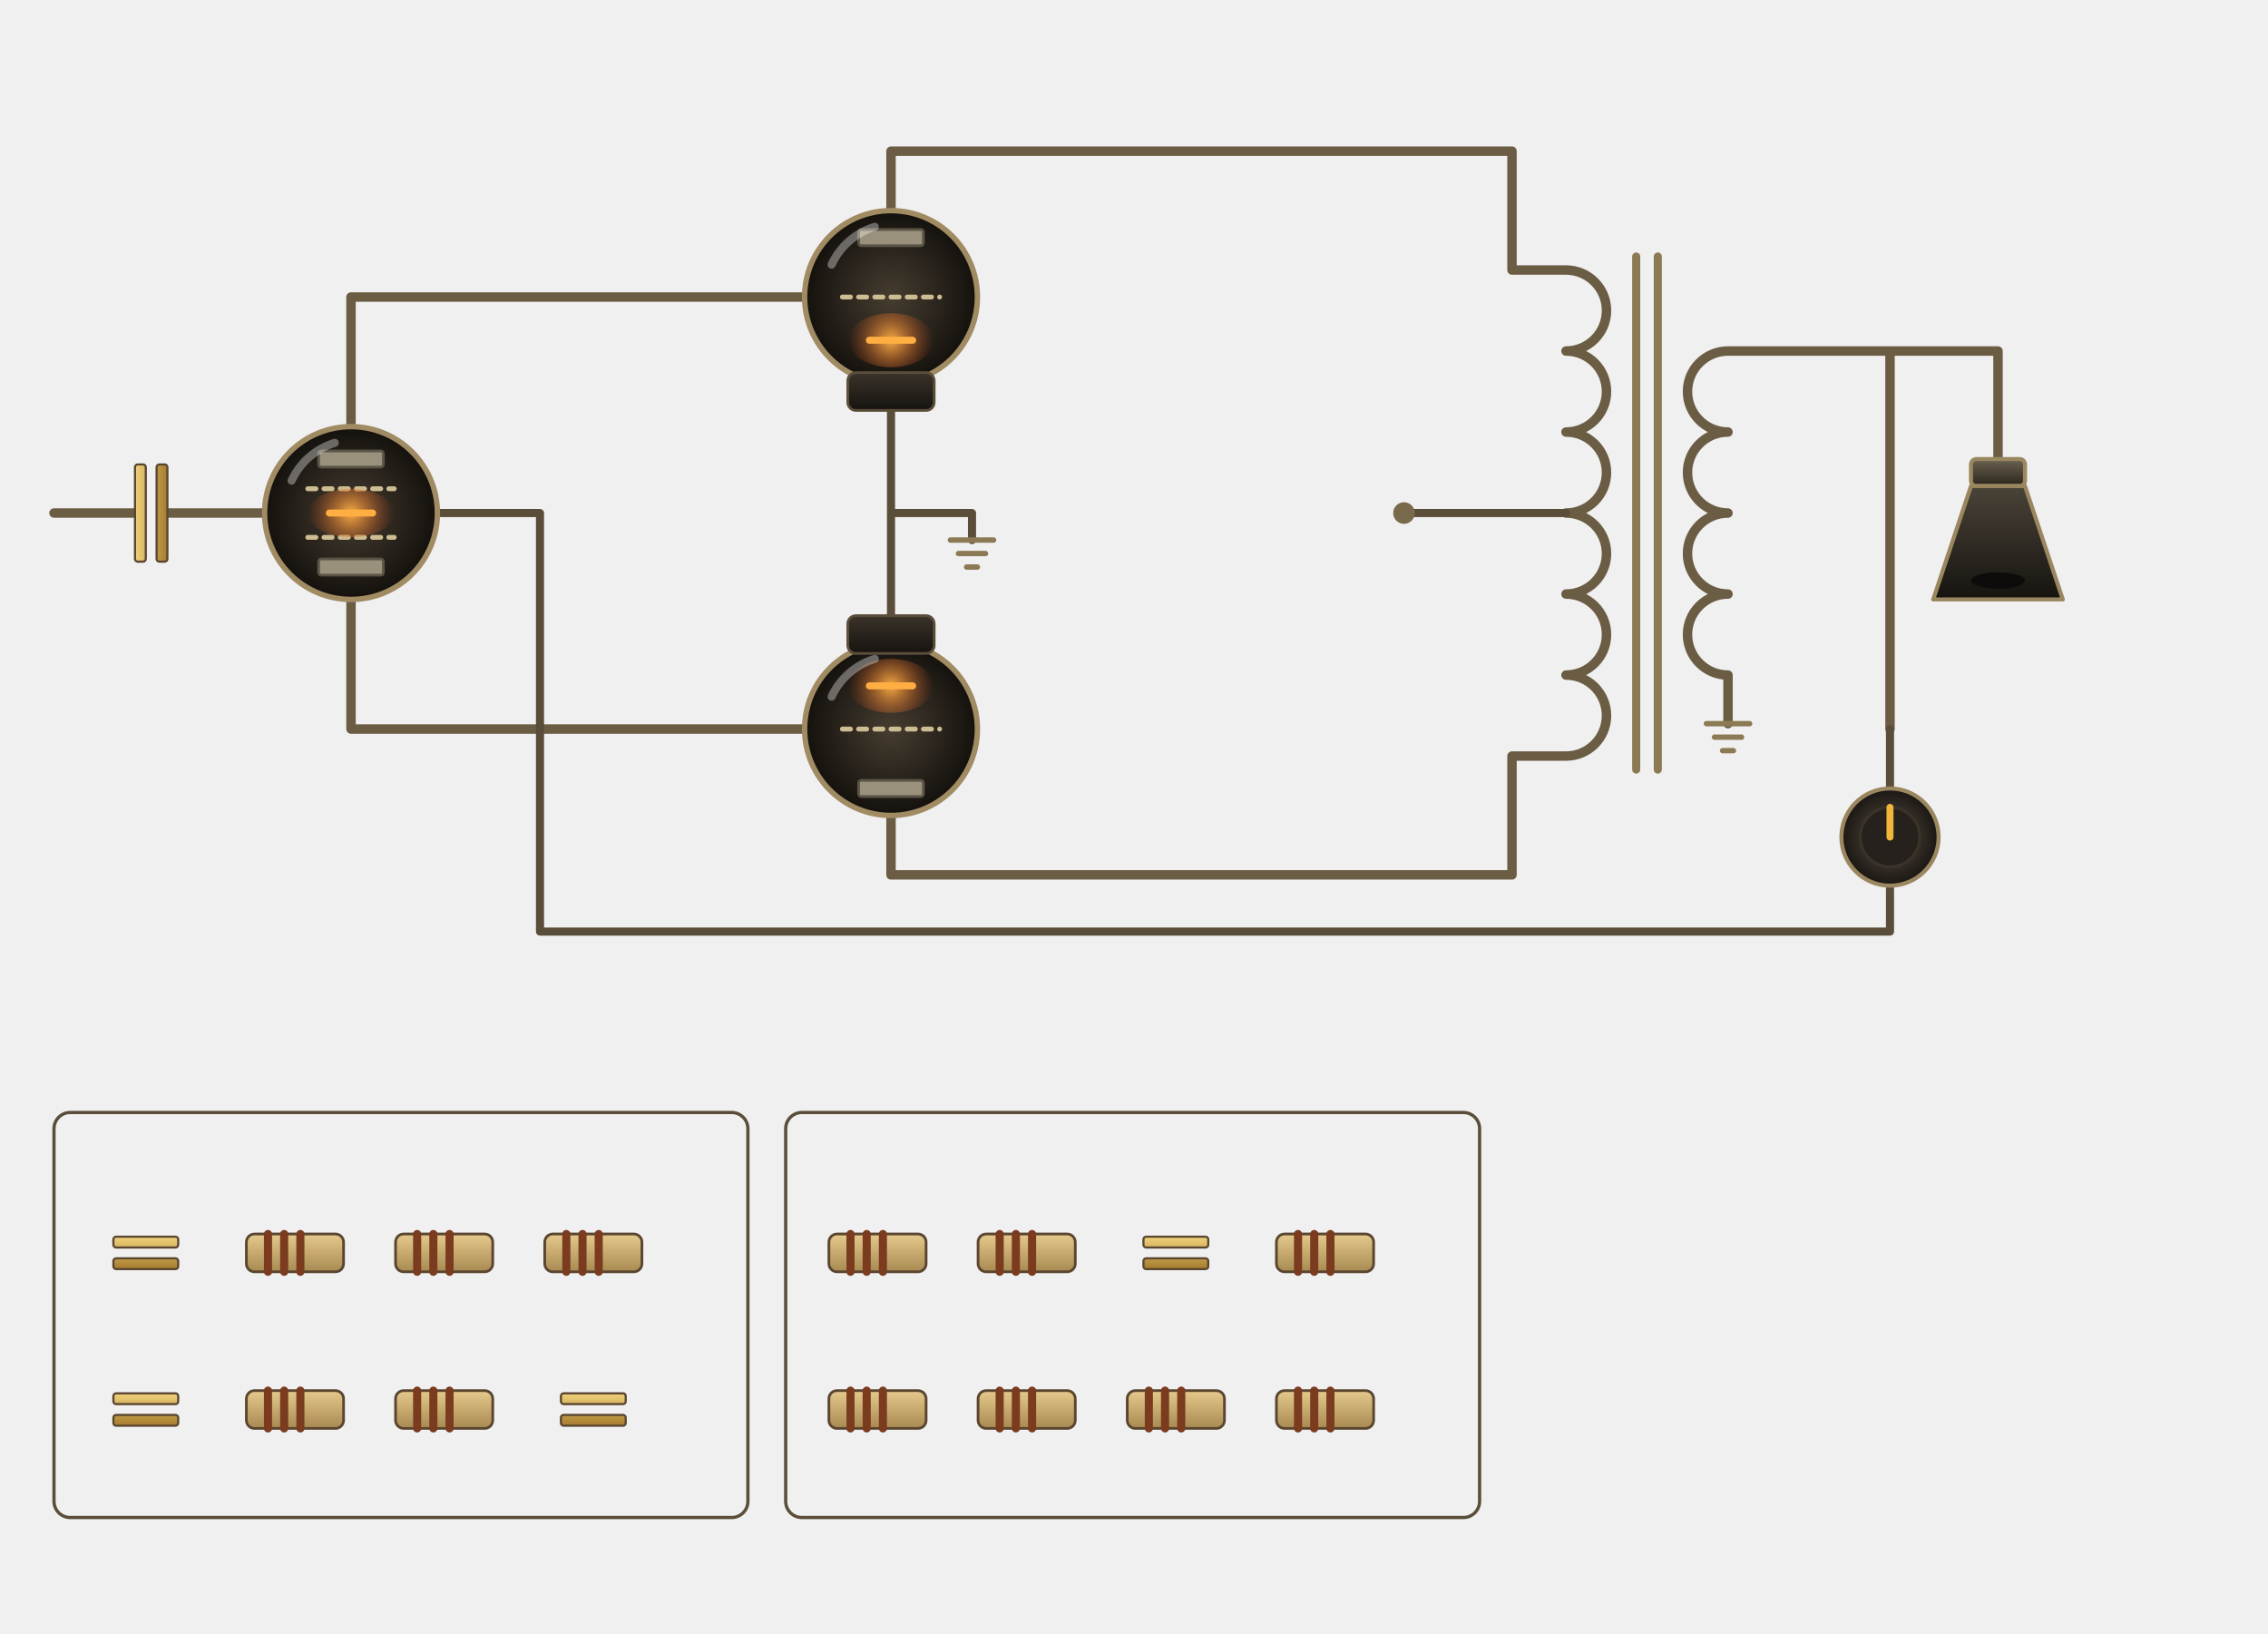
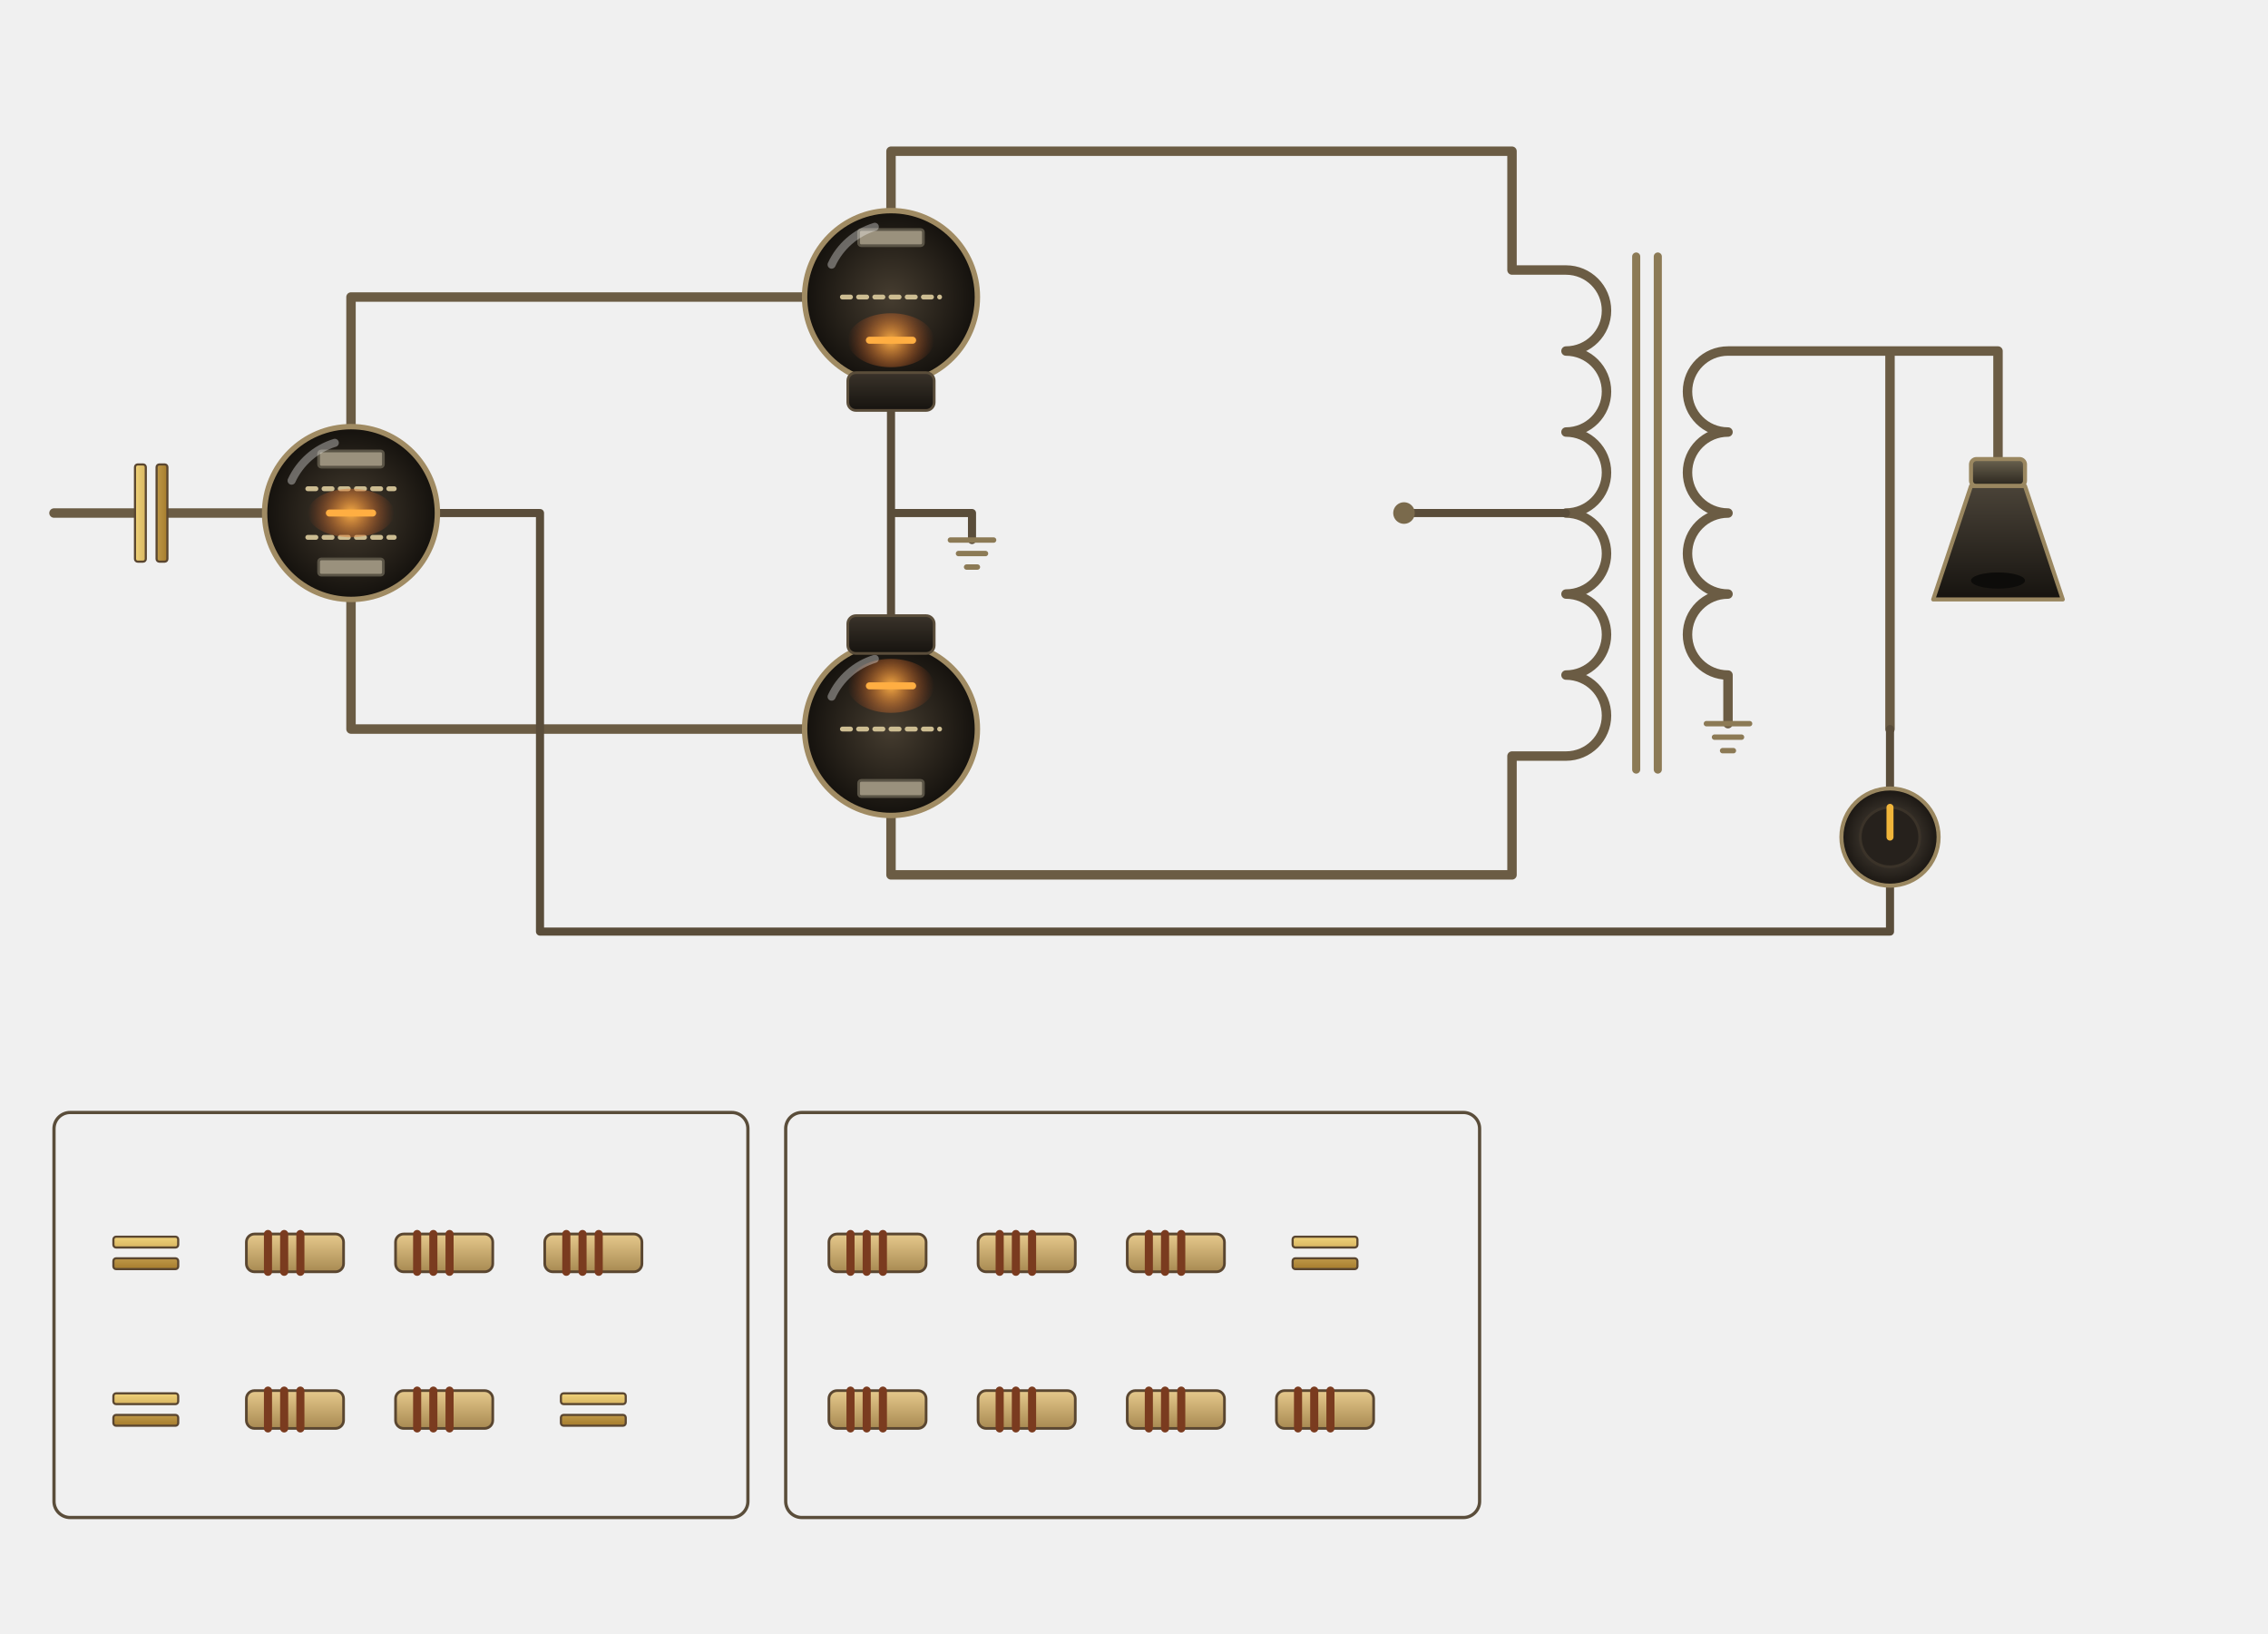
<svg xmlns="http://www.w3.org/2000/svg" width="840" height="605" viewBox="0 0 840 605">
  <defs>
    <linearGradient id="g1" x1="50" y1="0" x2="62" y2="0" gradientUnits="userSpaceOnUse">
      <stop offset="0" stop-color="#f0d27a" />
      <stop offset="1" stop-color="#a67c2e" />
    </linearGradient>
    <radialGradient id="g2" cx="130" cy="190" r="32" gradientUnits="userSpaceOnUse">
      <stop offset="0" stop-color="#463d30" />
      <stop offset="1" stop-color="#14110d" />
    </radialGradient>
    <radialGradient id="g3" cx="130" cy="190" r="16" gradientUnits="userSpaceOnUse">
      <stop offset="0" stop-color="#ffb347" stop-opacity="0.95" />
      <stop offset="1" stop-color="#c1441a" stop-opacity="0" />
    </radialGradient>
    <radialGradient id="g4" cx="330" cy="110" r="32" gradientUnits="userSpaceOnUse">
      <stop offset="0" stop-color="#463d30" />
      <stop offset="1" stop-color="#14110d" />
    </radialGradient>
    <radialGradient id="g5" cx="330" cy="126" r="16" gradientUnits="userSpaceOnUse">
      <stop offset="0" stop-color="#ffb347" stop-opacity="0.95" />
      <stop offset="1" stop-color="#c1441a" stop-opacity="0" />
    </radialGradient>
    <linearGradient id="g6" x1="0" y1="138" x2="0" y2="152" gradientUnits="userSpaceOnUse">
      <stop offset="0" stop-color="#3a332a" />
      <stop offset="1" stop-color="#16130f" />
    </linearGradient>
    <radialGradient id="g7" cx="330" cy="270" r="32" gradientUnits="userSpaceOnUse">
      <stop offset="0" stop-color="#463d30" />
      <stop offset="1" stop-color="#14110d" />
    </radialGradient>
    <radialGradient id="g8" cx="330" cy="254" r="16" gradientUnits="userSpaceOnUse">
      <stop offset="0" stop-color="#ffb347" stop-opacity="0.95" />
      <stop offset="1" stop-color="#c1441a" stop-opacity="0" />
    </radialGradient>
    <linearGradient id="g9" x1="0" y1="228" x2="0" y2="242" gradientUnits="userSpaceOnUse">
      <stop offset="0" stop-color="#3a332a" />
      <stop offset="1" stop-color="#16130f" />
    </linearGradient>
    <radialGradient id="g10" cx="700" cy="310" r="18" gradientUnits="userSpaceOnUse">
      <stop offset="0" stop-color="#5b5246" />
      <stop offset="1" stop-color="#1a1612" />
    </radialGradient>
    <linearGradient id="g11" x1="0" y1="170" x2="0" y2="180" gradientUnits="userSpaceOnUse">
      <stop offset="0" stop-color="#6b6350" />
      <stop offset="1" stop-color="#2a251d" />
    </linearGradient>
    <linearGradient id="g12" x1="0" y1="180" x2="0" y2="222" gradientUnits="userSpaceOnUse">
      <stop offset="0" stop-color="#4a4338" />
      <stop offset="1" stop-color="#16130f" />
    </linearGradient>
    <linearGradient id="g13" x1="0" y1="458" x2="0" y2="470" gradientUnits="userSpaceOnUse">
      <stop offset="0" stop-color="#f0d27a" />
      <stop offset="1" stop-color="#a67c2e" />
    </linearGradient>
    <linearGradient id="g14" x1="0" y1="457" x2="0" y2="471" gradientUnits="userSpaceOnUse">
      <stop offset="0" stop-color="#e6c98c" />
      <stop offset="1" stop-color="#a88a52" />
    </linearGradient>
    <linearGradient id="g15" x1="0" y1="457" x2="0" y2="471" gradientUnits="userSpaceOnUse">
      <stop offset="0" stop-color="#e6c98c" />
      <stop offset="1" stop-color="#a88a52" />
    </linearGradient>
    <linearGradient id="g16" x1="0" y1="457" x2="0" y2="471" gradientUnits="userSpaceOnUse">
      <stop offset="0" stop-color="#e6c98c" />
      <stop offset="1" stop-color="#a88a52" />
    </linearGradient>
    <linearGradient id="g17" x1="0" y1="516" x2="0" y2="528" gradientUnits="userSpaceOnUse">
      <stop offset="0" stop-color="#f0d27a" />
      <stop offset="1" stop-color="#a67c2e" />
    </linearGradient>
    <linearGradient id="g18" x1="0" y1="515" x2="0" y2="529" gradientUnits="userSpaceOnUse">
      <stop offset="0" stop-color="#e6c98c" />
      <stop offset="1" stop-color="#a88a52" />
    </linearGradient>
    <linearGradient id="g19" x1="0" y1="515" x2="0" y2="529" gradientUnits="userSpaceOnUse">
      <stop offset="0" stop-color="#e6c98c" />
      <stop offset="1" stop-color="#a88a52" />
    </linearGradient>
    <linearGradient id="g20" x1="0" y1="516" x2="0" y2="528" gradientUnits="userSpaceOnUse">
      <stop offset="0" stop-color="#f0d27a" />
      <stop offset="1" stop-color="#a67c2e" />
    </linearGradient>
    <linearGradient id="g21" x1="0" y1="457" x2="0" y2="471" gradientUnits="userSpaceOnUse">
      <stop offset="0" stop-color="#e6c98c" />
      <stop offset="1" stop-color="#a88a52" />
    </linearGradient>
    <linearGradient id="g22" x1="0" y1="457" x2="0" y2="471" gradientUnits="userSpaceOnUse">
      <stop offset="0" stop-color="#e6c98c" />
      <stop offset="1" stop-color="#a88a52" />
    </linearGradient>
-     <linearGradient id="g23" x1="0" y1="458" x2="0" y2="470" gradientUnits="userSpaceOnUse">
-       <stop offset="0" stop-color="#f0d27a" />
-       <stop offset="1" stop-color="#a67c2e" />
-     </linearGradient>
-     <linearGradient id="g24" x1="0" y1="457" x2="0" y2="471" gradientUnits="userSpaceOnUse">
-       <stop offset="0" stop-color="#e6c98c" />
-       <stop offset="1" stop-color="#a88a52" />
+     <linearGradient id="g23" x1="0" y1="457" x2="0" y2="471" gradientUnits="userSpaceOnUse">
+       <stop offset="0" stop-color="#e6c98c" />
+       <stop offset="1" stop-color="#a88a52" />
+     </linearGradient>
+     <linearGradient id="g24" x1="0" y1="458" x2="0" y2="470" gradientUnits="userSpaceOnUse">
+       <stop offset="0" stop-color="#f0d27a" />
+       <stop offset="1" stop-color="#a67c2e" />
    </linearGradient>
    <linearGradient id="g25" x1="0" y1="515" x2="0" y2="529" gradientUnits="userSpaceOnUse">
      <stop offset="0" stop-color="#e6c98c" />
      <stop offset="1" stop-color="#a88a52" />
    </linearGradient>
    <linearGradient id="g26" x1="0" y1="515" x2="0" y2="529" gradientUnits="userSpaceOnUse">
      <stop offset="0" stop-color="#e6c98c" />
      <stop offset="1" stop-color="#a88a52" />
    </linearGradient>
    <linearGradient id="g27" x1="0" y1="515" x2="0" y2="529" gradientUnits="userSpaceOnUse">
      <stop offset="0" stop-color="#e6c98c" />
      <stop offset="1" stop-color="#a88a52" />
    </linearGradient>
    <linearGradient id="g28" x1="0" y1="515" x2="0" y2="529" gradientUnits="userSpaceOnUse">
      <stop offset="0" stop-color="#e6c98c" />
      <stop offset="1" stop-color="#a88a52" />
    </linearGradient>
  </defs>
  <path id="wire_OUT-2" d="M20,190 H52 M60,190 H98" fill="none" stroke="#6b5c44" stroke-width="3.5" stroke-linecap="round" stroke-linejoin="round" />
  <path id="wire_PHASE" d="M130,158 V110 H298 M130,222 V270 H298" fill="none" stroke="#6b5c44" stroke-width="3.5" stroke-linecap="round" stroke-linejoin="round" />
  <path id="wire_POWER" d="M330,78 V56 H560 V100 H580 M330,302 V324 H560 V280 H580 M580,100 a15,15 0 0 1 0,30 a15,15 0 0 1 0,30 a15,15 0 0 1 0,30 a15,15 0 0 1 0,30 a15,15 0 0 1 0,30 a15,15 0 0 1 0,30" fill="none" stroke="#6b5c44" stroke-width="3.5" stroke-linecap="round" stroke-linejoin="round" />
  <path id="wire_SPEAKER" d="M640,130 H740 V170 M700,130 V270 M640,250 V268 M640,130 a15,15 0 0 0 0,30 a15,15 0 0 0 0,30 a15,15 0 0 0 0,30 a15,15 0 0 0 0,30" fill="none" stroke="#6b5c44" stroke-width="3.5" stroke-linecap="round" stroke-linejoin="round" />
  <path id="wire_static_power" d="M330,152 V228 M330,190 H360 V200 M580,190 H520 M200,345 V190 H162 M700,270 H700 M700,270 V292 M700,328 V345 M700,345 H200 M700,345 H700" fill="none" stroke="#5a4d3a" stroke-width="3" stroke-linecap="round" stroke-linejoin="round" />
  <path id="ground_power" d="M352,200 H368 M355,205 H365 M358,210 H362 M632,268 H648 M635,273 H645 M638,278 H642" fill="none" stroke="#8c7a55" stroke-width="2" stroke-linecap="round" stroke-linejoin="round" />
  <path id="ot_core" d="M606,95 V285 M614,95 V285" fill="none" stroke="#8c7a55" stroke-width="3" stroke-linecap="round" stroke-linejoin="round" />
  <ellipse id="rail_tap" cx="520" cy="190" rx="4" ry="4" fill="#7a6a4c" stroke="none" stroke-width="1" />
  <rect id="cap_ina" x="50" y="172" width="4" height="36" rx="1" fill="url(#g1)" stroke="#5a4630" stroke-width="0.8" />
  <rect id="cap_inb" x="58" y="172" width="4" height="36" rx="1" fill="url(#g1)" stroke="#5a4630" stroke-width="0.8" />
  <ellipse id="tube_PI-PI" cx="130" cy="190" rx="32" ry="32" fill="url(#g2)" stroke="#a08b63" stroke-width="2" />
  <rect id="plate_PI-1" x="118" y="167" width="24" height="6" rx="1" fill="#9a917d" stroke="#5a5446" stroke-width="1" />
  <rect id="plate_PI1" x="118" y="207" width="24" height="6" rx="1" fill="#9a917d" stroke="#5a5446" stroke-width="1" />
  <path id="grids_PI" d="M114,181 H146 M114,199 H146" fill="none" stroke="#cdbd92" stroke-width="1.8" stroke-linecap="round" stroke-linejoin="round" stroke-dasharray="3 3" />
  <ellipse id="glow_PHASE" cx="130" cy="190" rx="16" ry="9" fill="url(#g3)" stroke="none" stroke-width="1" />
  <path id="filament_PI" d="M122,190 H138" fill="none" stroke="#ffae42" stroke-width="2.6" stroke-linecap="round" stroke-linejoin="round" />
  <path id="shine_PI" d="M108,178 A26,26 0 0 1 124,164" fill="none" stroke="#ffffff" stroke-width="3" stroke-linecap="round" stroke-linejoin="round" opacity="0.35" />
  <ellipse id="tube_PA-6L6GC" cx="330" cy="110" rx="32" ry="32" fill="url(#g4)" stroke="#a08b63" stroke-width="2" />
  <rect id="plate_PA" x="318" y="85" width="24" height="6" rx="1" fill="#9a917d" stroke="#5a5446" stroke-width="1" />
  <path id="grid_PA" d="M312,110 H348" fill="none" stroke="#cdbd92" stroke-width="1.8" stroke-linecap="round" stroke-linejoin="round" stroke-dasharray="3 3" />
  <ellipse id="glow_POWER_A" cx="330" cy="126" rx="16" ry="10" fill="url(#g5)" stroke="none" stroke-width="1" />
  <path id="filament_PA" d="M322,126 H338" fill="none" stroke="#ffae42" stroke-width="2.6" stroke-linecap="round" stroke-linejoin="round" />
  <path id="shine_PA" d="M308,98 A26,26 0 0 1 324,84" fill="none" stroke="#ffffff" stroke-width="3" stroke-linecap="round" stroke-linejoin="round" opacity="0.35" />
  <rect id="base_PA" x="314" y="138" width="32" height="14" rx="3" fill="url(#g6)" stroke="#5a4d3a" stroke-width="1" />
  <ellipse id="tube_PB-6L6GC" cx="330" cy="270" rx="32" ry="32" fill="url(#g7)" stroke="#a08b63" stroke-width="2" />
  <rect id="plate_PB" x="318" y="289" width="24" height="6" rx="1" fill="#9a917d" stroke="#5a5446" stroke-width="1" />
  <path id="grid_PB" d="M312,270 H348" fill="none" stroke="#cdbd92" stroke-width="1.8" stroke-linecap="round" stroke-linejoin="round" stroke-dasharray="3 3" />
  <ellipse id="glow_POWER_B" cx="330" cy="254" rx="16" ry="10" fill="url(#g8)" stroke="none" stroke-width="1" />
  <path id="filament_PB" d="M322,254 H338" fill="none" stroke="#ffae42" stroke-width="2.6" stroke-linecap="round" stroke-linejoin="round" />
  <path id="shine_PB" d="M308,258 A26,26 0 0 1 324,244" fill="none" stroke="#ffffff" stroke-width="3" stroke-linecap="round" stroke-linejoin="round" opacity="0.35" />
  <rect id="base_PB" x="314" y="228" width="32" height="14" rx="3" fill="url(#g9)" stroke="#5a4d3a" stroke-width="1" />
  <ellipse id="pot_presence" cx="700" cy="310" rx="18" ry="18" fill="url(#g10)" stroke="#9a8760" stroke-width="1.5" />
  <ellipse id="dial_presence" cx="700" cy="310" rx="11" ry="11" fill="#26211c" stroke="#3b3329" stroke-width="1" />
  <path id="ptr_presence" d="M700,310 L700,299" fill="none" stroke="#f0b53a" stroke-width="2.6" stroke-linecap="round" stroke-linejoin="round" />
  <rect id="spk_magnet_p" x="730" y="170" width="20" height="10" rx="2" fill="url(#g11)" stroke="#9a8760" stroke-width="1.5" />
  <path id="spk_cone_p" d="M730,180 H750 L764,222 H716 Z" fill="url(#g12)" stroke="#9a8760" stroke-width="1.5" stroke-linecap="round" stroke-linejoin="round" />
  <ellipse id="spk_dust_p" cx="740" cy="215" rx="10" ry="3" fill="#0d0c0a" stroke="none" stroke-width="1" />
  <rect id="pp_box0" x="20" y="412" width="257" height="150" rx="6" fill="none" stroke="#5a4d3a" stroke-width="1.2" />
  <ellipse id="ttl_PHASE_INVERTER" cx="148.5" cy="426" rx="1" ry="1" fill="none" stroke="none" stroke-width="0" />
-   <rect id="pp_C66a" x="42" y="458" width="24" height="4" rx="1" fill="url(#g13)" stroke="#5a4630" stroke-width="0.8" />
-   <rect id="pp_C66b" x="42" y="466" width="24" height="4" rx="1" fill="url(#g13)" stroke="#5a4630" stroke-width="0.8" />
-   <ellipse id="valC_1_0.1u@C:C66" cx="54" cy="484" rx="1" ry="1" fill="none" stroke="none" />
-   <rect id="pp_R65" x="91.25" y="457" width="36" height="14" rx="3" fill="url(#g14)" stroke="#5a4630" stroke-width="1" />
-   <path id="pp_R65_bands" d="M99.25,457 V471 M105.25,457 V471 M111.25,457 V471" fill="none" stroke="#7a3b1f" stroke-width="3" stroke-linecap="round" stroke-linejoin="round" />
-   <ellipse id="valC_2_100k@R:R65" cx="109.25" cy="484" rx="1" ry="1" fill="none" stroke="none" />
-   <rect id="pp_R67" x="146.5" y="457" width="36" height="14" rx="3" fill="url(#g15)" stroke="#5a4630" stroke-width="1" />
-   <path id="pp_R67_bands" d="M154.5,457 V471 M160.5,457 V471 M166.5,457 V471" fill="none" stroke="#7a3b1f" stroke-width="3" stroke-linecap="round" stroke-linejoin="round" />
-   <ellipse id="valC_3_470@R:R67" cx="164.5" cy="484" rx="1" ry="1" fill="none" stroke="none" />
-   <rect id="pp_R66" x="201.75" y="457" width="36" height="14" rx="3" fill="url(#g16)" stroke="#5a4630" stroke-width="1" />
-   <path id="pp_R66_bands" d="M209.75,457 V471 M215.75,457 V471 M221.75,457 V471" fill="none" stroke="#7a3b1f" stroke-width="3" stroke-linecap="round" stroke-linejoin="round" />
-   <ellipse id="valC_4_150k@R:R66" cx="219.75" cy="484" rx="1" ry="1" fill="none" stroke="none" />
-   <rect id="pp_C65a" x="42" y="516" width="24" height="4" rx="1" fill="url(#g17)" stroke="#5a4630" stroke-width="0.8" />
-   <rect id="pp_C65b" x="42" y="524" width="24" height="4" rx="1" fill="url(#g17)" stroke="#5a4630" stroke-width="0.8" />
-   <ellipse id="valC_5_0.1u@C:C65" cx="54" cy="542" rx="1" ry="1" fill="none" stroke="none" />
-   <rect id="pp_R68" x="91.25" y="515" width="36" height="14" rx="3" fill="url(#g18)" stroke="#5a4630" stroke-width="1" />
-   <path id="pp_R68_bands" d="M99.25,515 V529 M105.25,515 V529 M111.25,515 V529" fill="none" stroke="#7a3b1f" stroke-width="3" stroke-linecap="round" stroke-linejoin="round" />
-   <ellipse id="valC_6_82.5k@R:R68" cx="109.25" cy="542" rx="1" ry="1" fill="none" stroke="none" />
-   <rect id="pp_R69" x="146.5" y="515" width="36" height="14" rx="3" fill="url(#g19)" stroke="#5a4630" stroke-width="1" />
-   <path id="pp_R69_bands" d="M154.5,515 V529 M160.5,515 V529 M166.5,515 V529" fill="none" stroke="#7a3b1f" stroke-width="3" stroke-linecap="round" stroke-linejoin="round" />
-   <ellipse id="valC_7_90.9k@R:R69" cx="164.5" cy="542" rx="1" ry="1" fill="none" stroke="none" />
-   <rect id="pp_C68a" x="207.75" y="516" width="24" height="4" rx="1" fill="url(#g20)" stroke="#5a4630" stroke-width="0.8" />
-   <rect id="pp_C68b" x="207.75" y="524" width="24" height="4" rx="1" fill="url(#g20)" stroke="#5a4630" stroke-width="0.8" />
-   <ellipse id="valC_8_120p@C:C68" cx="219.75" cy="542" rx="1" ry="1" fill="none" stroke="none" />
+   <rect id="pp_C31a" x="42" y="458" width="24" height="4" rx="1" fill="url(#g13)" stroke="#5a4630" stroke-width="0.8" />
+   <rect id="pp_C31b" x="42" y="466" width="24" height="4" rx="1" fill="url(#g13)" stroke="#5a4630" stroke-width="0.8" />
+   <ellipse id="valC_1_100n@C:C31" cx="54" cy="484" rx="1" ry="1" fill="none" stroke="none" />
+   <rect id="pp_R49" x="91.25" y="457" width="36" height="14" rx="3" fill="url(#g14)" stroke="#5a4630" stroke-width="1" />
+   <path id="pp_R49_bands" d="M99.25,457 V471 M105.25,457 V471 M111.25,457 V471" fill="none" stroke="#7a3b1f" stroke-width="3" stroke-linecap="round" stroke-linejoin="round" />
+   <ellipse id="valC_2_100k@R:R49" cx="109.25" cy="484" rx="1" ry="1" fill="none" stroke="none" />
+   <rect id="pp_R52" x="146.5" y="457" width="36" height="14" rx="3" fill="url(#g15)" stroke="#5a4630" stroke-width="1" />
+   <path id="pp_R52_bands" d="M154.5,457 V471 M160.5,457 V471 M166.5,457 V471" fill="none" stroke="#7a3b1f" stroke-width="3" stroke-linecap="round" stroke-linejoin="round" />
+   <ellipse id="valC_3_150k@R:R52" cx="164.5" cy="484" rx="1" ry="1" fill="none" stroke="none" />
+   <rect id="pp_R50" x="201.75" y="457" width="36" height="14" rx="3" fill="url(#g16)" stroke="#5a4630" stroke-width="1" />
+   <path id="pp_R50_bands" d="M209.75,457 V471 M215.75,457 V471 M221.75,457 V471" fill="none" stroke="#7a3b1f" stroke-width="3" stroke-linecap="round" stroke-linejoin="round" />
+   <ellipse id="valC_4_470@R:R50" cx="219.75" cy="484" rx="1" ry="1" fill="none" stroke="none" />
+   <rect id="pp_C36a" x="42" y="516" width="24" height="4" rx="1" fill="url(#g17)" stroke="#5a4630" stroke-width="0.8" />
+   <rect id="pp_C36b" x="42" y="524" width="24" height="4" rx="1" fill="url(#g17)" stroke="#5a4630" stroke-width="0.8" />
+   <ellipse id="valC_5_100n@C:C36" cx="54" cy="542" rx="1" ry="1" fill="none" stroke="none" />
+   <rect id="pp_R55" x="91.25" y="515" width="36" height="14" rx="3" fill="url(#g18)" stroke="#5a4630" stroke-width="1" />
+   <path id="pp_R55_bands" d="M99.25,515 V529 M105.25,515 V529 M111.25,515 V529" fill="none" stroke="#7a3b1f" stroke-width="3" stroke-linecap="round" stroke-linejoin="round" />
+   <ellipse id="valC_6_91k@R:R55" cx="109.25" cy="542" rx="1" ry="1" fill="none" stroke="none" />
+   <rect id="pp_R56" x="146.5" y="515" width="36" height="14" rx="3" fill="url(#g19)" stroke="#5a4630" stroke-width="1" />
+   <path id="pp_R56_bands" d="M154.5,515 V529 M160.5,515 V529 M166.5,515 V529" fill="none" stroke="#7a3b1f" stroke-width="3" stroke-linecap="round" stroke-linejoin="round" />
+   <ellipse id="valC_7_100k@R:R56" cx="164.5" cy="542" rx="1" ry="1" fill="none" stroke="none" />
+   <rect id="pp_C32_33a" x="207.75" y="516" width="24" height="4" rx="1" fill="url(#g20)" stroke="#5a4630" stroke-width="0.8" />
+   <rect id="pp_C32_33b" x="207.75" y="524" width="24" height="4" rx="1" fill="url(#g20)" stroke="#5a4630" stroke-width="0.8" />
+   <ellipse id="valC_8_94n@C:C32_33" cx="219.75" cy="542" rx="1" ry="1" fill="none" stroke="none" />
  <rect id="pp_box1" x="291" y="412" width="257" height="150" rx="6" fill="none" stroke="#5a4d3a" stroke-width="1.2" />
  <ellipse id="ttl_SUPPLY_AND_BIAS" cx="419.5" cy="426" rx="1" ry="1" fill="none" stroke="none" stroke-width="0" />
-   <rect id="pp_R70" x="307" y="457" width="36" height="14" rx="3" fill="url(#g21)" stroke="#5a4630" stroke-width="1" />
-   <path id="pp_R70_bands" d="M315,457 V471 M321,457 V471 M327,457 V471" fill="none" stroke="#7a3b1f" stroke-width="3" stroke-linecap="round" stroke-linejoin="round" />
-   <ellipse id="valC_9_220k@R:R70" cx="325" cy="484" rx="1" ry="1" fill="none" stroke="none" />
-   <rect id="pp_R71" x="362.25" y="457" width="36" height="14" rx="3" fill="url(#g22)" stroke="#5a4630" stroke-width="1" />
-   <path id="pp_R71_bands" d="M370.25,457 V471 M376.25,457 V471 M382.25,457 V471" fill="none" stroke="#7a3b1f" stroke-width="3" stroke-linecap="round" stroke-linejoin="round" />
-   <ellipse id="valC_10_220k@R:R71" cx="380.25" cy="484" rx="1" ry="1" fill="none" stroke="none" />
-   <rect id="pp_C97a" x="423.5" y="458" width="24" height="4" rx="1" fill="url(#g23)" stroke="#5a4630" stroke-width="0.8" />
-   <rect id="pp_C97b" x="423.5" y="466" width="24" height="4" rx="1" fill="url(#g23)" stroke="#5a4630" stroke-width="0.8" />
-   <ellipse id="valC_11_47u@C:C97" cx="435.5" cy="484" rx="1" ry="1" fill="none" stroke="none" />
-   <rect id="pp_R74_9" x="472.75" y="457" width="36" height="14" rx="3" fill="url(#g24)" stroke="#5a4630" stroke-width="1" />
-   <path id="pp_R74_9_bands" d="M480.75,457 V471 M486.75,457 V471 M492.75,457 V471" fill="none" stroke="#7a3b1f" stroke-width="3" stroke-linecap="round" stroke-linejoin="round" />
-   <ellipse id="valC_12_2.2k/2@R:R74_9" cx="490.75" cy="484" rx="1" ry="1" fill="none" stroke="none" />
-   <rect id="pp_R75_8" x="307" y="515" width="36" height="14" rx="3" fill="url(#g25)" stroke="#5a4630" stroke-width="1" />
-   <path id="pp_R75_8_bands" d="M315,515 V529 M321,515 V529 M327,515 V529" fill="none" stroke="#7a3b1f" stroke-width="3" stroke-linecap="round" stroke-linejoin="round" />
-   <ellipse id="valC_13_2.2k/2@R:R75_8" cx="325" cy="542" rx="1" ry="1" fill="none" stroke="none" />
-   <rect id="pp_R79_9" x="362.25" y="515" width="36" height="14" rx="3" fill="url(#g26)" stroke="#5a4630" stroke-width="1" />
-   <path id="pp_R79_9_bands" d="M370.25,515 V529 M376.25,515 V529 M382.25,515 V529" fill="none" stroke="#7a3b1f" stroke-width="3" stroke-linecap="round" stroke-linejoin="round" />
-   <ellipse id="valC_14_470/2@R:R79_9" cx="380.25" cy="542" rx="1" ry="1" fill="none" stroke="none" />
-   <rect id="pp_R80_8" x="417.5" y="515" width="36" height="14" rx="3" fill="url(#g27)" stroke="#5a4630" stroke-width="1" />
-   <path id="pp_R80_8_bands" d="M425.5,515 V529 M431.5,515 V529 M437.5,515 V529" fill="none" stroke="#7a3b1f" stroke-width="3" stroke-linecap="round" stroke-linejoin="round" />
-   <ellipse id="valC_15_470/2@R:R80_8" cx="435.5" cy="542" rx="1" ry="1" fill="none" stroke="none" />
-   <rect id="pp_T3" x="472.75" y="515" width="36" height="14" rx="3" fill="url(#g28)" stroke="#5a4630" stroke-width="1" />
-   <path id="pp_T3_bands" d="M480.75,515 V529 M486.75,515 V529 M492.75,515 V529" fill="none" stroke="#7a3b1f" stroke-width="3" stroke-linecap="round" stroke-linejoin="round" />
-   <ellipse id="valC_16_100@R:T3" cx="490.75" cy="542" rx="1" ry="1" fill="none" stroke="none" />
+   <rect id="pp_RPI" x="307" y="457" width="36" height="14" rx="3" fill="url(#g21)" stroke="#5a4630" stroke-width="1" />
+   <path id="pp_RPI_bands" d="M315,457 V471 M321,457 V471 M327,457 V471" fill="none" stroke="#7a3b1f" stroke-width="3" stroke-linecap="round" stroke-linejoin="round" />
+   <ellipse id="valC_9_4.7k@R:RPI" cx="325" cy="484" rx="1" ry="1" fill="none" stroke="none" />
+   <rect id="pp_R57_58" x="362.25" y="457" width="36" height="14" rx="3" fill="url(#g22)" stroke="#5a4630" stroke-width="1" />
+   <path id="pp_R57_58_bands" d="M370.25,457 V471 M376.25,457 V471 M382.25,457 V471" fill="none" stroke="#7a3b1f" stroke-width="3" stroke-linecap="round" stroke-linejoin="round" />
+   <ellipse id="valC_10_330k/2@R:R57_58" cx="380.25" cy="484" rx="1" ry="1" fill="none" stroke="none" />
+   <rect id="pp_R59_60" x="417.5" y="457" width="36" height="14" rx="3" fill="url(#g23)" stroke="#5a4630" stroke-width="1" />
+   <path id="pp_R59_60_bands" d="M425.5,457 V471 M431.5,457 V471 M437.5,457 V471" fill="none" stroke="#7a3b1f" stroke-width="3" stroke-linecap="round" stroke-linejoin="round" />
+   <ellipse id="valC_11_330k/2@R:R59_60" cx="435.5" cy="484" rx="1" ry="1" fill="none" stroke="none" />
+   <rect id="pp_CBIASa" x="478.75" y="458" width="24" height="4" rx="1" fill="url(#g24)" stroke="#5a4630" stroke-width="0.8" />
+   <rect id="pp_CBIASb" x="478.75" y="466" width="24" height="4" rx="1" fill="url(#g24)" stroke="#5a4630" stroke-width="0.8" />
+   <ellipse id="valC_12_47u@C:CBIAS" cx="490.75" cy="484" rx="1" ry="1" fill="none" stroke="none" />
+   <rect id="pp_R61_62" x="307" y="515" width="36" height="14" rx="3" fill="url(#g25)" stroke="#5a4630" stroke-width="1" />
+   <path id="pp_R61_62_bands" d="M315,515 V529 M321,515 V529 M327,515 V529" fill="none" stroke="#7a3b1f" stroke-width="3" stroke-linecap="round" stroke-linejoin="round" />
+   <ellipse id="valC_13_2.2k/2@R:R61_62" cx="325" cy="542" rx="1" ry="1" fill="none" stroke="none" />
+   <rect id="pp_R63_64" x="362.25" y="515" width="36" height="14" rx="3" fill="url(#g26)" stroke="#5a4630" stroke-width="1" />
+   <path id="pp_R63_64_bands" d="M370.25,515 V529 M376.25,515 V529 M382.25,515 V529" fill="none" stroke="#7a3b1f" stroke-width="3" stroke-linecap="round" stroke-linejoin="round" />
+   <ellipse id="valC_14_2.2k/2@R:R63_64" cx="380.25" cy="542" rx="1" ry="1" fill="none" stroke="none" />
+   <rect id="pp_R65_66" x="417.5" y="515" width="36" height="14" rx="3" fill="url(#g27)" stroke="#5a4630" stroke-width="1" />
+   <path id="pp_R65_66_bands" d="M425.5,515 V529 M431.5,515 V529 M437.5,515 V529" fill="none" stroke="#7a3b1f" stroke-width="3" stroke-linecap="round" stroke-linejoin="round" />
+   <ellipse id="valC_15_470/2@R:R65_66" cx="435.5" cy="542" rx="1" ry="1" fill="none" stroke="none" />
+   <rect id="pp_R67_68" x="472.75" y="515" width="36" height="14" rx="3" fill="url(#g28)" stroke="#5a4630" stroke-width="1" />
+   <path id="pp_R67_68_bands" d="M480.75,515 V529 M486.75,515 V529 M492.75,515 V529" fill="none" stroke="#7a3b1f" stroke-width="3" stroke-linecap="round" stroke-linejoin="round" />
+   <ellipse id="valC_16_470/2@R:R67_68" cx="490.75" cy="542" rx="1" ry="1" fill="none" stroke="none" />
</svg>
